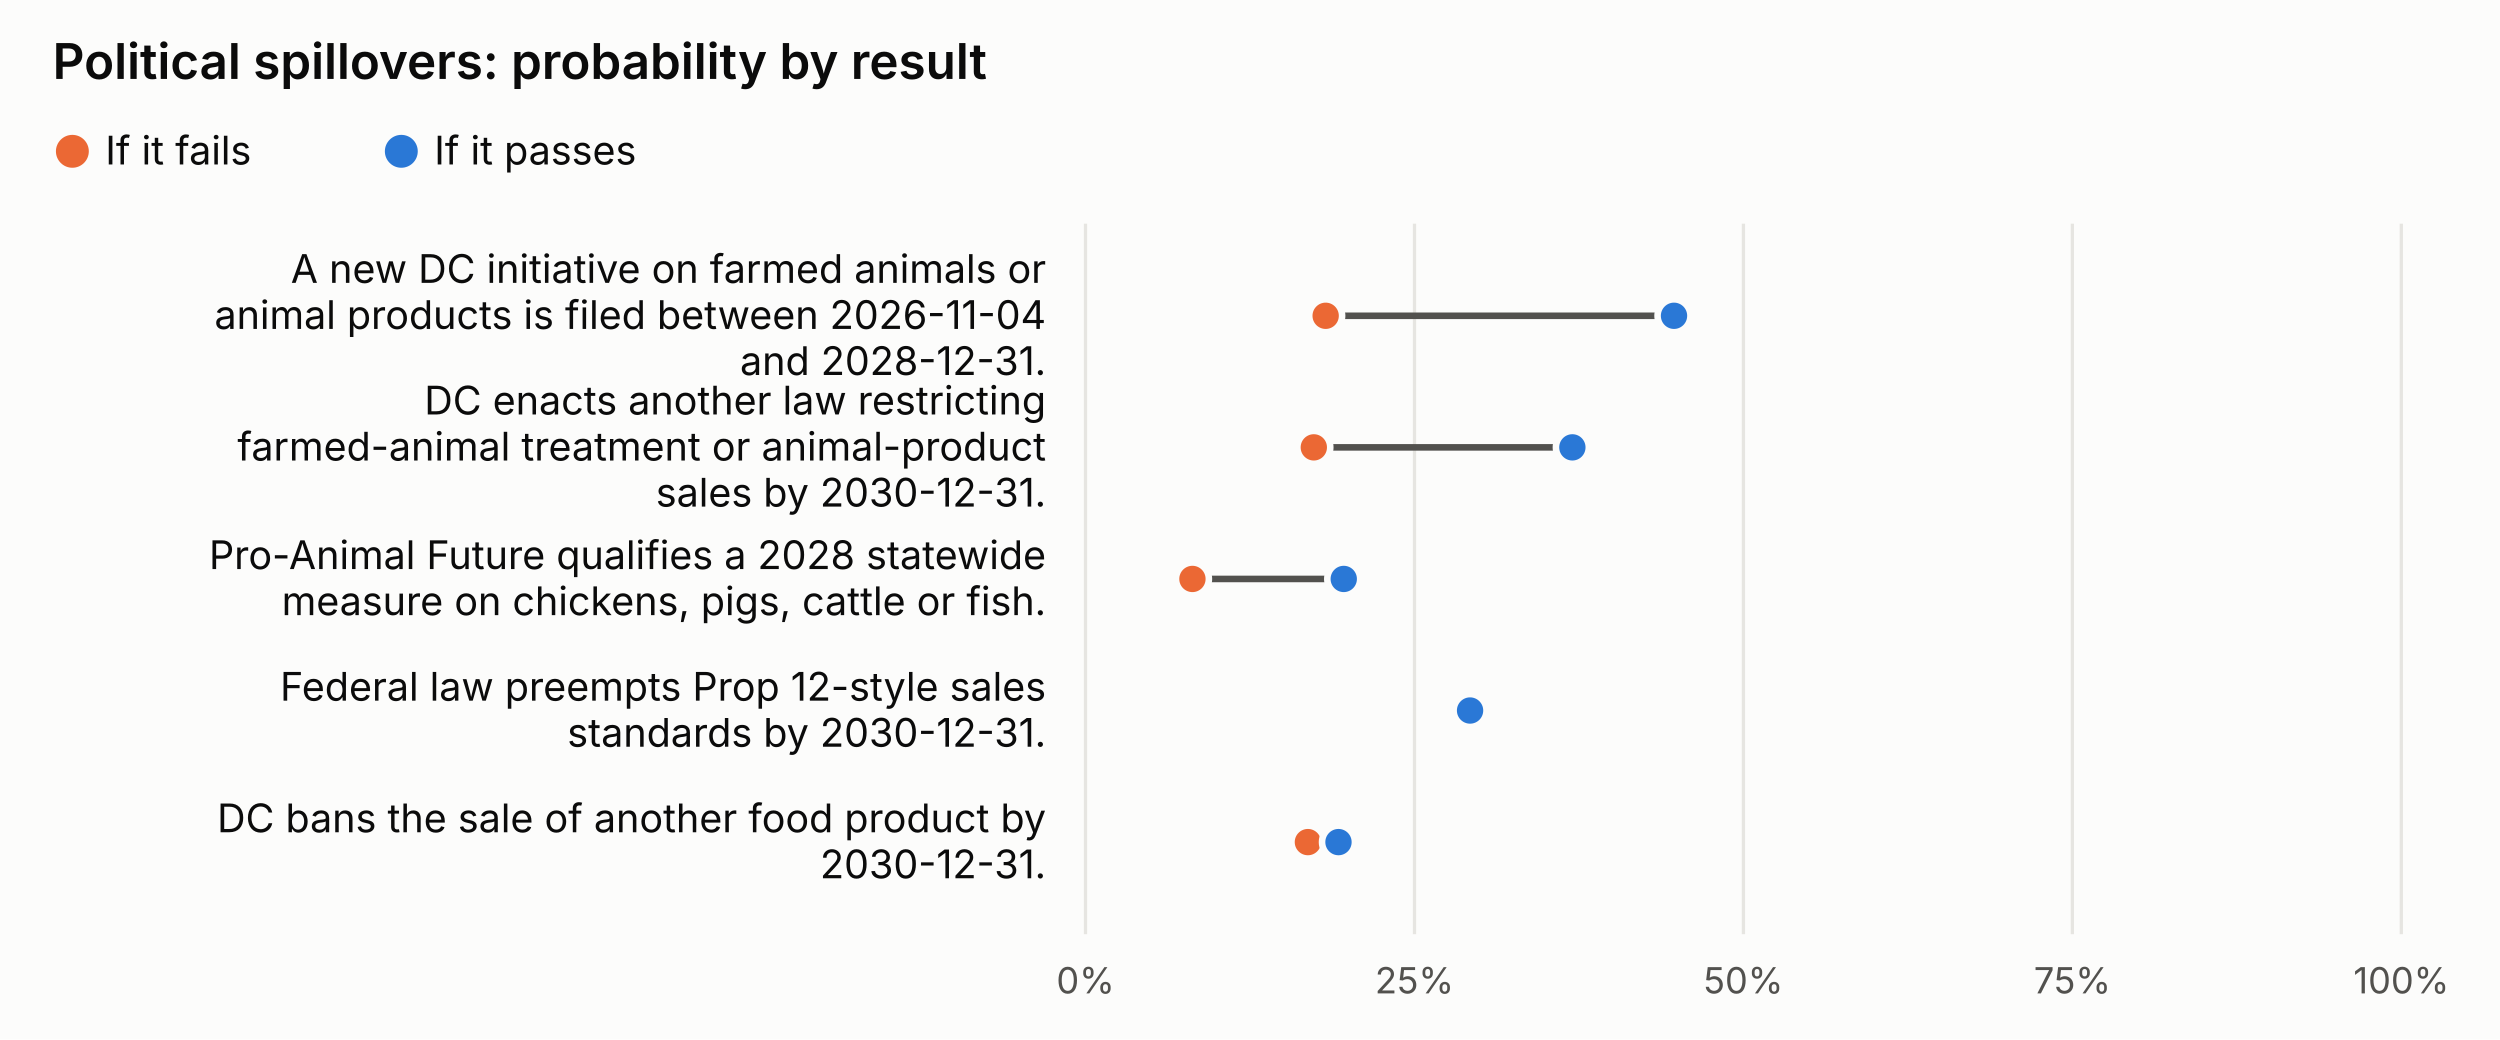
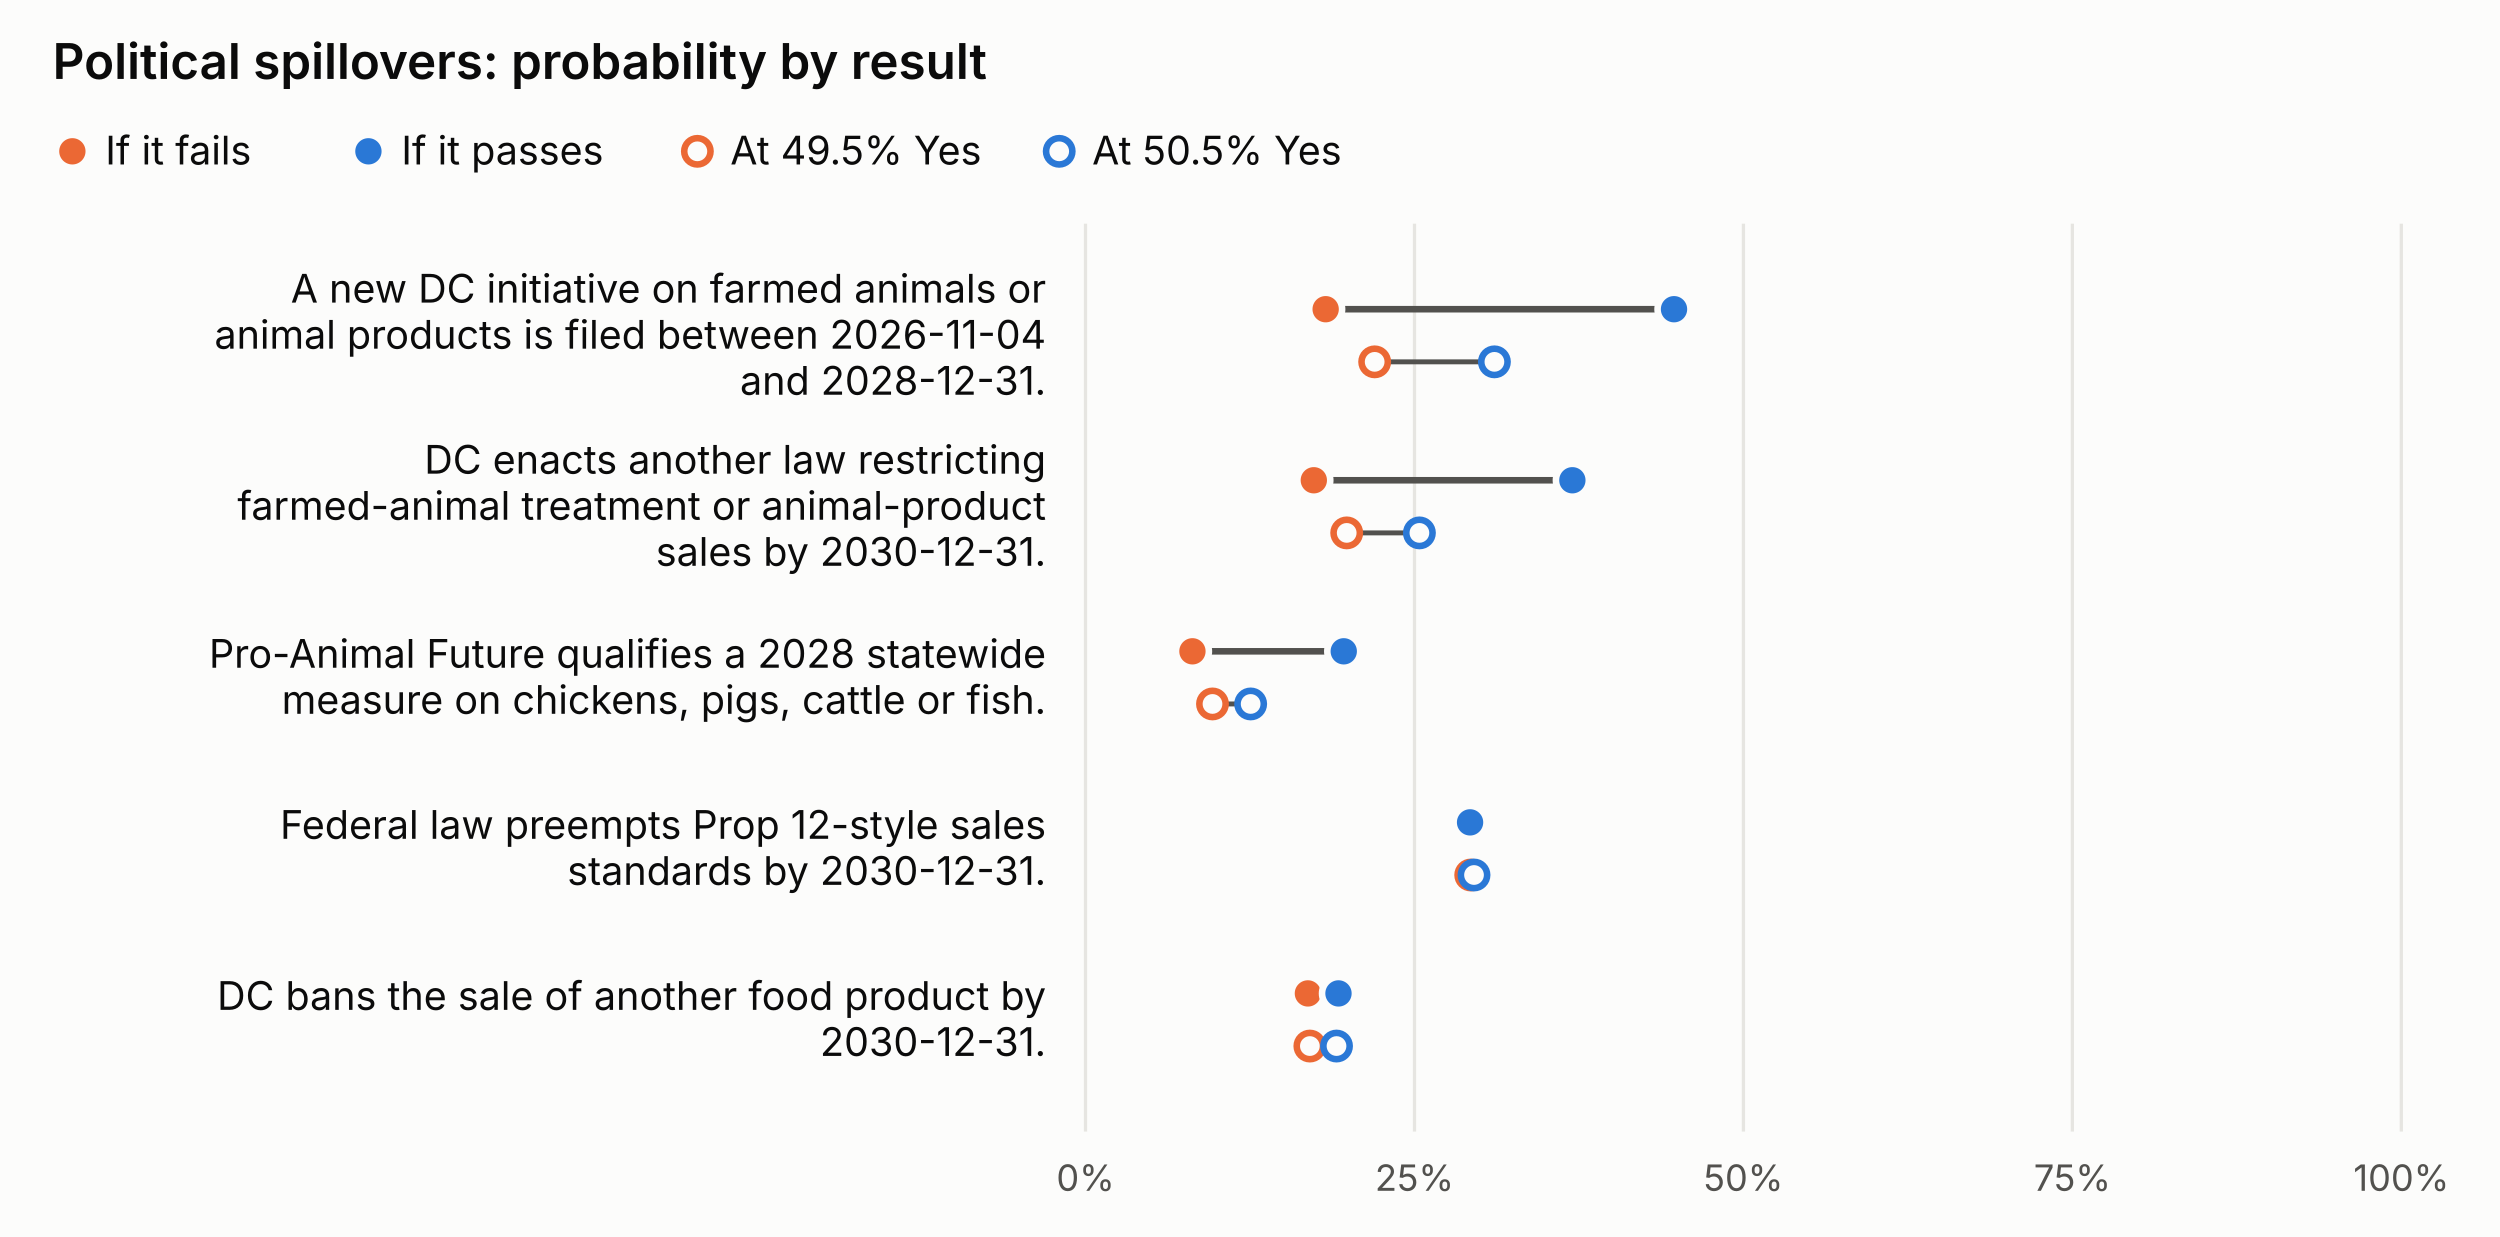
- <svg xmlns="http://www.w3.org/2000/svg" viewBox="0 0 760 316" width="760" height="316" font-family="Inter, system-ui, -apple-system, Segoe UI, Roboto, sans-serif" role="img" aria-label="Political spillovers: probability by result">
+ <svg xmlns="http://www.w3.org/2000/svg" viewBox="0 0 760 376" width="760" height="376" font-family="Inter, system-ui, -apple-system, Segoe UI, Roboto, sans-serif" role="img" aria-label="Political spillovers: probability by result">
  <rect width="100%" height="100%" fill="#fcfcfb" />
  <text x="16" y="24" font-size="15" font-weight="600" fill="#0b0b0b">Political spillovers: probability by result</text>
-   <circle cx="22" cy="46" r="5" fill="#eb6834" />
+   <circle cx="22.0" cy="46.0" r="5" fill="#eb6834" stroke="#fcfcfb" stroke-width="2" />
  <text x="32" y="50" font-size="12" fill="#0b0b0b">If it fails</text>
-   <circle cx="122" cy="46" r="5" fill="#2a78d6" />
-   <text x="132" y="50" font-size="12" fill="#0b0b0b">If it passes</text>
-   <line x1="330.0" x2="330.0" y1="68" y2="284" stroke="#e6e5e1" />
-   <text x="330.0" y="302" font-size="11" fill="#52514e" text-anchor="middle">0%</text>
-   <line x1="430.0" x2="430.0" y1="68" y2="284" stroke="#e6e5e1" />
-   <text x="430.0" y="302" font-size="11" fill="#52514e" text-anchor="middle">25%</text>
-   <line x1="530.0" x2="530.0" y1="68" y2="284" stroke="#e6e5e1" />
-   <text x="530.0" y="302" font-size="11" fill="#52514e" text-anchor="middle">50%</text>
-   <line x1="630.0" x2="630.0" y1="68" y2="284" stroke="#e6e5e1" />
-   <text x="630.0" y="302" font-size="11" fill="#52514e" text-anchor="middle">75%</text>
-   <line x1="730.0" x2="730.0" y1="68" y2="284" stroke="#e6e5e1" />
-   <text x="730.0" y="302" font-size="11" fill="#52514e" text-anchor="middle">100%</text>
-   <text x="318" y="86.0" font-size="12" fill="#0b0b0b" text-anchor="end">A new DC initiative on farmed animals or</text>
-   <text x="318" y="100.0" font-size="12" fill="#0b0b0b" text-anchor="end">animal products is filed between 2026-11-04</text>
-   <text x="318" y="114.0" font-size="12" fill="#0b0b0b" text-anchor="end">and 2028-12-31.</text>
+   <circle cx="112.0" cy="46.0" r="5" fill="#2a78d6" stroke="#fcfcfb" stroke-width="2" />
+   <text x="122" y="50" font-size="12" fill="#0b0b0b">If it passes</text>
+   <circle cx="212.0" cy="46.0" r="4" fill="#fcfcfb" stroke="#eb6834" stroke-width="2" />
+   <text x="222" y="50" font-size="12" fill="#0b0b0b">At 49.5% Yes</text>
+   <circle cx="322.0" cy="46.0" r="4" fill="#fcfcfb" stroke="#2a78d6" stroke-width="2" />
+   <text x="332" y="50" font-size="12" fill="#0b0b0b">At 50.5% Yes</text>
+   <line x1="330.0" x2="330.0" y1="68" y2="344" stroke="#e6e5e1" />
+   <text x="330.0" y="362" font-size="11" fill="#52514e" text-anchor="middle">0%</text>
+   <line x1="430.0" x2="430.0" y1="68" y2="344" stroke="#e6e5e1" />
+   <text x="430.0" y="362" font-size="11" fill="#52514e" text-anchor="middle">25%</text>
+   <line x1="530.0" x2="530.0" y1="68" y2="344" stroke="#e6e5e1" />
+   <text x="530.0" y="362" font-size="11" fill="#52514e" text-anchor="middle">50%</text>
+   <line x1="630.0" x2="630.0" y1="68" y2="344" stroke="#e6e5e1" />
+   <text x="630.0" y="362" font-size="11" fill="#52514e" text-anchor="middle">75%</text>
+   <line x1="730.0" x2="730.0" y1="68" y2="344" stroke="#e6e5e1" />
+   <text x="730.0" y="362" font-size="11" fill="#52514e" text-anchor="middle">100%</text>
+   <text x="318" y="92.0" font-size="12" fill="#0b0b0b" text-anchor="end">A new DC initiative on farmed animals or</text>
+   <text x="318" y="106.0" font-size="12" fill="#0b0b0b" text-anchor="end">animal products is filed between 2026-11-04</text>
+   <text x="318" y="120.0" font-size="12" fill="#0b0b0b" text-anchor="end">and 2028-12-31.</text>
  <g>
-     <line x1="403.0" x2="508.9" y1="96.0" y2="96.0" stroke="#52514e" stroke-width="2" />
-     <circle cx="403.0" cy="96.0" r="5" fill="#eb6834" stroke="#fcfcfb" stroke-width="2" />
-     <circle cx="508.9" cy="96.0" r="5" fill="#2a78d6" stroke="#fcfcfb" stroke-width="2" />
+     <line x1="403.0" x2="508.9" y1="94.0" y2="94.0" stroke="#52514e" stroke-width="2" />
+     <circle cx="403.0" cy="94.0" r="5" fill="#eb6834" stroke="#fcfcfb" stroke-width="2" />
+     <circle cx="508.9" cy="94.0" r="5" fill="#2a78d6" stroke="#fcfcfb" stroke-width="2" />
  </g>
-   <text x="318" y="126.0" font-size="12" fill="#0b0b0b" text-anchor="end">DC enacts another law restricting</text>
-   <text x="318" y="140.0" font-size="12" fill="#0b0b0b" text-anchor="end">farmed-animal treatment or animal-product</text>
-   <text x="318" y="154.0" font-size="12" fill="#0b0b0b" text-anchor="end">sales by 2030-12-31.</text>
  <g>
-     <line x1="399.4" x2="478.0" y1="136.0" y2="136.0" stroke="#52514e" stroke-width="2" />
-     <circle cx="399.4" cy="136.0" r="5" fill="#eb6834" stroke="#fcfcfb" stroke-width="2" />
-     <circle cx="478.0" cy="136.0" r="5" fill="#2a78d6" stroke="#fcfcfb" stroke-width="2" />
+     <line x1="417.9" x2="454.3" y1="110.0" y2="110.0" stroke="#52514e" stroke-width="1.5" />
+     <circle cx="417.9" cy="110.0" r="4" fill="#fcfcfb" stroke="#eb6834" stroke-width="2" />
+     <circle cx="454.3" cy="110.0" r="4" fill="#fcfcfb" stroke="#2a78d6" stroke-width="2" />
  </g>
-   <text x="318" y="173.0" font-size="12" fill="#0b0b0b" text-anchor="end">Pro-Animal Future qualifies a 2028 statewide</text>
-   <text x="318" y="187.0" font-size="12" fill="#0b0b0b" text-anchor="end">measure on chickens, pigs, cattle or fish.</text>
+   <text x="318" y="144.0" font-size="12" fill="#0b0b0b" text-anchor="end">DC enacts another law restricting</text>
+   <text x="318" y="158.0" font-size="12" fill="#0b0b0b" text-anchor="end">farmed-animal treatment or animal-product</text>
+   <text x="318" y="172.0" font-size="12" fill="#0b0b0b" text-anchor="end">sales by 2030-12-31.</text>
  <g>
-     <line x1="362.5" x2="408.5" y1="176.0" y2="176.0" stroke="#52514e" stroke-width="2" />
-     <circle cx="362.5" cy="176.0" r="5" fill="#eb6834" stroke="#fcfcfb" stroke-width="2" />
-     <circle cx="408.5" cy="176.0" r="5" fill="#2a78d6" stroke="#fcfcfb" stroke-width="2" />
+     <line x1="399.4" x2="478.0" y1="146.0" y2="146.0" stroke="#52514e" stroke-width="2" />
+     <circle cx="399.4" cy="146.0" r="5" fill="#eb6834" stroke="#fcfcfb" stroke-width="2" />
+     <circle cx="478.0" cy="146.0" r="5" fill="#2a78d6" stroke="#fcfcfb" stroke-width="2" />
  </g>
-   <text x="318" y="213.0" font-size="12" fill="#0b0b0b" text-anchor="end">Federal law preempts Prop 12-style sales</text>
-   <text x="318" y="227.0" font-size="12" fill="#0b0b0b" text-anchor="end">standards by 2030-12-31.</text>
  <g>
-     <line x1="446.9" x2="446.9" y1="216.0" y2="216.0" stroke="#52514e" stroke-width="2" />
-     <circle cx="446.9" cy="216.0" r="5" fill="#eb6834" stroke="#fcfcfb" stroke-width="2" />
-     <circle cx="446.9" cy="216.0" r="5" fill="#2a78d6" stroke="#fcfcfb" stroke-width="2" />
+     <line x1="409.4" x2="431.5" y1="162.0" y2="162.0" stroke="#52514e" stroke-width="1.5" />
+     <circle cx="409.4" cy="162.0" r="4" fill="#fcfcfb" stroke="#eb6834" stroke-width="2" />
+     <circle cx="431.5" cy="162.0" r="4" fill="#fcfcfb" stroke="#2a78d6" stroke-width="2" />
  </g>
-   <text x="318" y="253.0" font-size="12" fill="#0b0b0b" text-anchor="end">DC bans the sale of another food product by</text>
-   <text x="318" y="267.0" font-size="12" fill="#0b0b0b" text-anchor="end">2030-12-31.</text>
+   <text x="318" y="203.0" font-size="12" fill="#0b0b0b" text-anchor="end">Pro-Animal Future qualifies a 2028 statewide</text>
+   <text x="318" y="217.0" font-size="12" fill="#0b0b0b" text-anchor="end">measure on chickens, pigs, cattle or fish.</text>
  <g>
-     <line x1="397.6" x2="406.9" y1="256.0" y2="256.0" stroke="#52514e" stroke-width="2" />
-     <circle cx="397.6" cy="256.0" r="5" fill="#eb6834" stroke="#fcfcfb" stroke-width="2" />
-     <circle cx="406.9" cy="256.0" r="5" fill="#2a78d6" stroke="#fcfcfb" stroke-width="2" />
+     <line x1="362.5" x2="408.5" y1="198.0" y2="198.0" stroke="#52514e" stroke-width="2" />
+     <circle cx="362.5" cy="198.0" r="5" fill="#eb6834" stroke="#fcfcfb" stroke-width="2" />
+     <circle cx="408.5" cy="198.0" r="5" fill="#2a78d6" stroke="#fcfcfb" stroke-width="2" />
+   </g>
+   <g>
+     <line x1="368.6" x2="380.2" y1="214.0" y2="214.0" stroke="#52514e" stroke-width="1.5" />
+     <circle cx="368.6" cy="214.0" r="4" fill="#fcfcfb" stroke="#eb6834" stroke-width="2" />
+     <circle cx="380.2" cy="214.0" r="4" fill="#fcfcfb" stroke="#2a78d6" stroke-width="2" />
+   </g>
+   <text x="318" y="255.0" font-size="12" fill="#0b0b0b" text-anchor="end">Federal law preempts Prop 12-style sales</text>
+   <text x="318" y="269.0" font-size="12" fill="#0b0b0b" text-anchor="end">standards by 2030-12-31.</text>
+   <g>
+     <line x1="446.9" x2="446.9" y1="250.0" y2="250.0" stroke="#52514e" stroke-width="2" />
+     <circle cx="446.9" cy="250.0" r="5" fill="#eb6834" stroke="#fcfcfb" stroke-width="2" />
+     <circle cx="446.9" cy="250.0" r="5" fill="#2a78d6" stroke="#fcfcfb" stroke-width="2" />
+   </g>
+   <g>
+     <line x1="447.1" x2="448.1" y1="266.0" y2="266.0" stroke="#52514e" stroke-width="1.5" />
+     <circle cx="447.1" cy="266.0" r="4" fill="#fcfcfb" stroke="#eb6834" stroke-width="2" />
+     <circle cx="448.1" cy="266.0" r="4" fill="#fcfcfb" stroke="#2a78d6" stroke-width="2" />
+   </g>
+   <text x="318" y="307.0" font-size="12" fill="#0b0b0b" text-anchor="end">DC bans the sale of another food product by</text>
+   <text x="318" y="321.0" font-size="12" fill="#0b0b0b" text-anchor="end">2030-12-31.</text>
+   <g>
+     <line x1="397.6" x2="406.9" y1="302.0" y2="302.0" stroke="#52514e" stroke-width="2" />
+     <circle cx="397.6" cy="302.0" r="5" fill="#eb6834" stroke="#fcfcfb" stroke-width="2" />
+     <circle cx="406.9" cy="302.0" r="5" fill="#2a78d6" stroke="#fcfcfb" stroke-width="2" />
+   </g>
+   <g>
+     <line x1="398.2" x2="406.3" y1="318.0" y2="318.0" stroke="#52514e" stroke-width="1.5" />
+     <circle cx="398.2" cy="318.0" r="4" fill="#fcfcfb" stroke="#eb6834" stroke-width="2" />
+     <circle cx="406.3" cy="318.0" r="4" fill="#fcfcfb" stroke="#2a78d6" stroke-width="2" />
  </g>
</svg>
